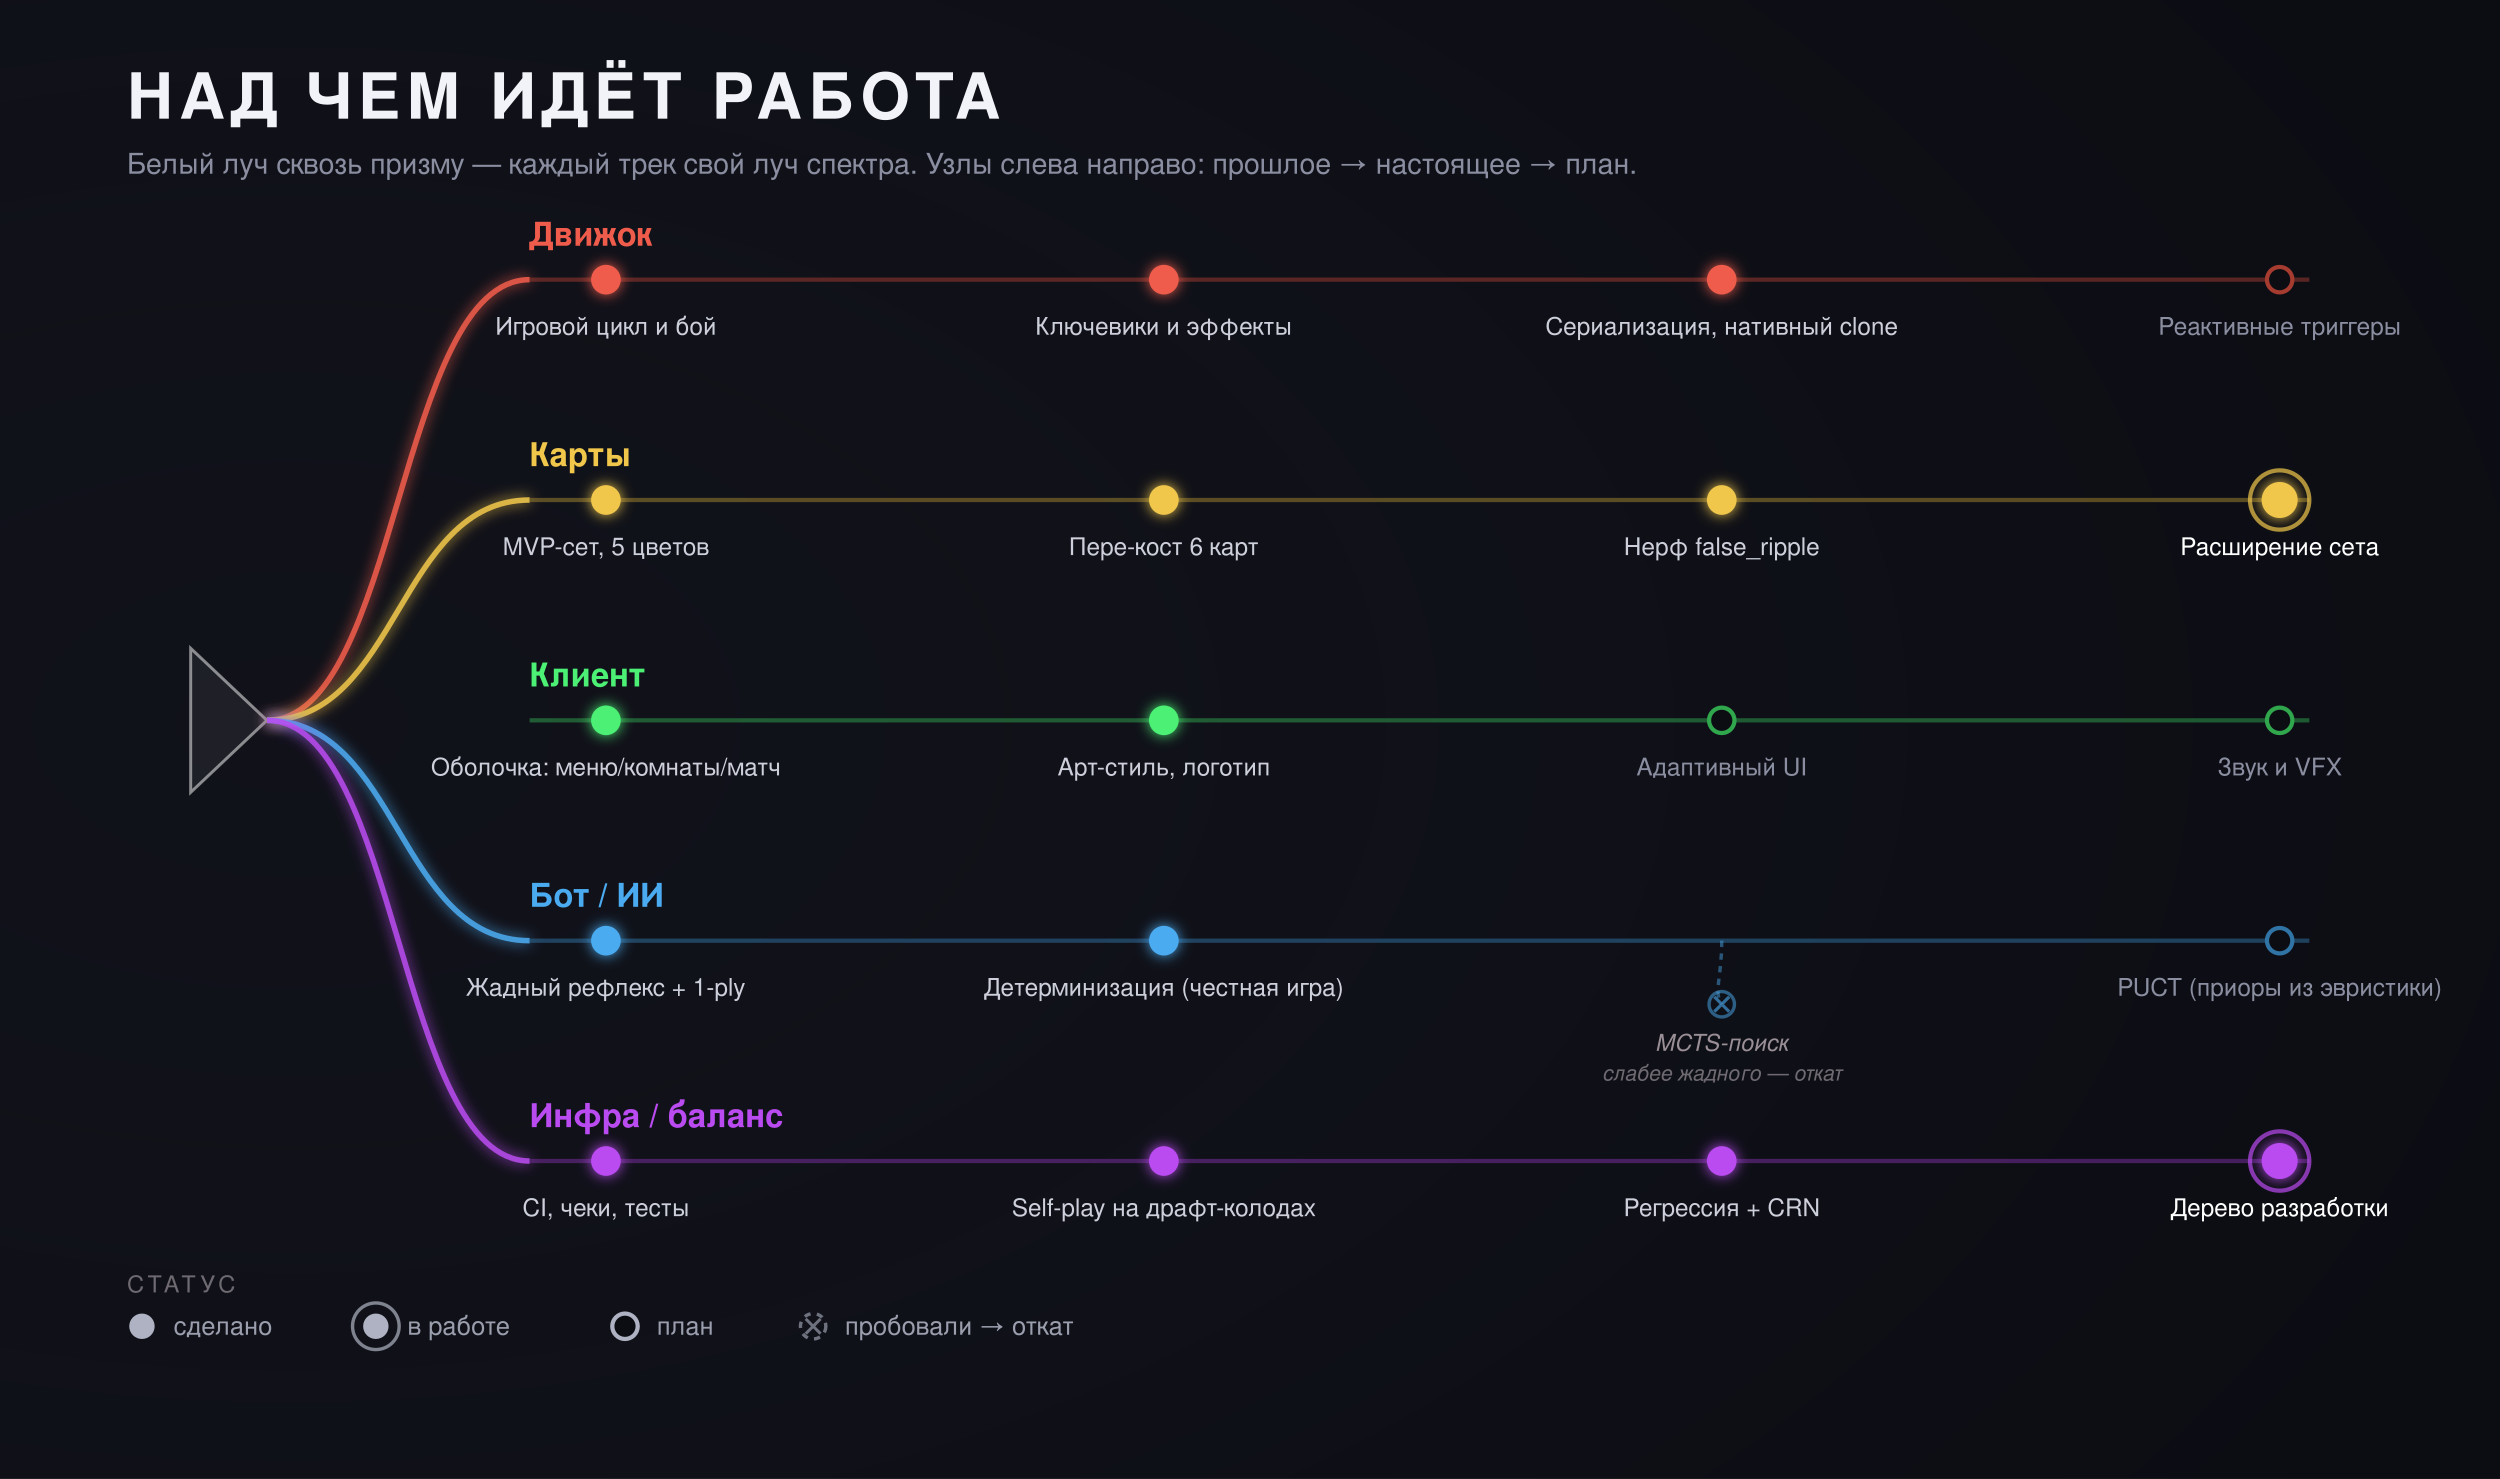
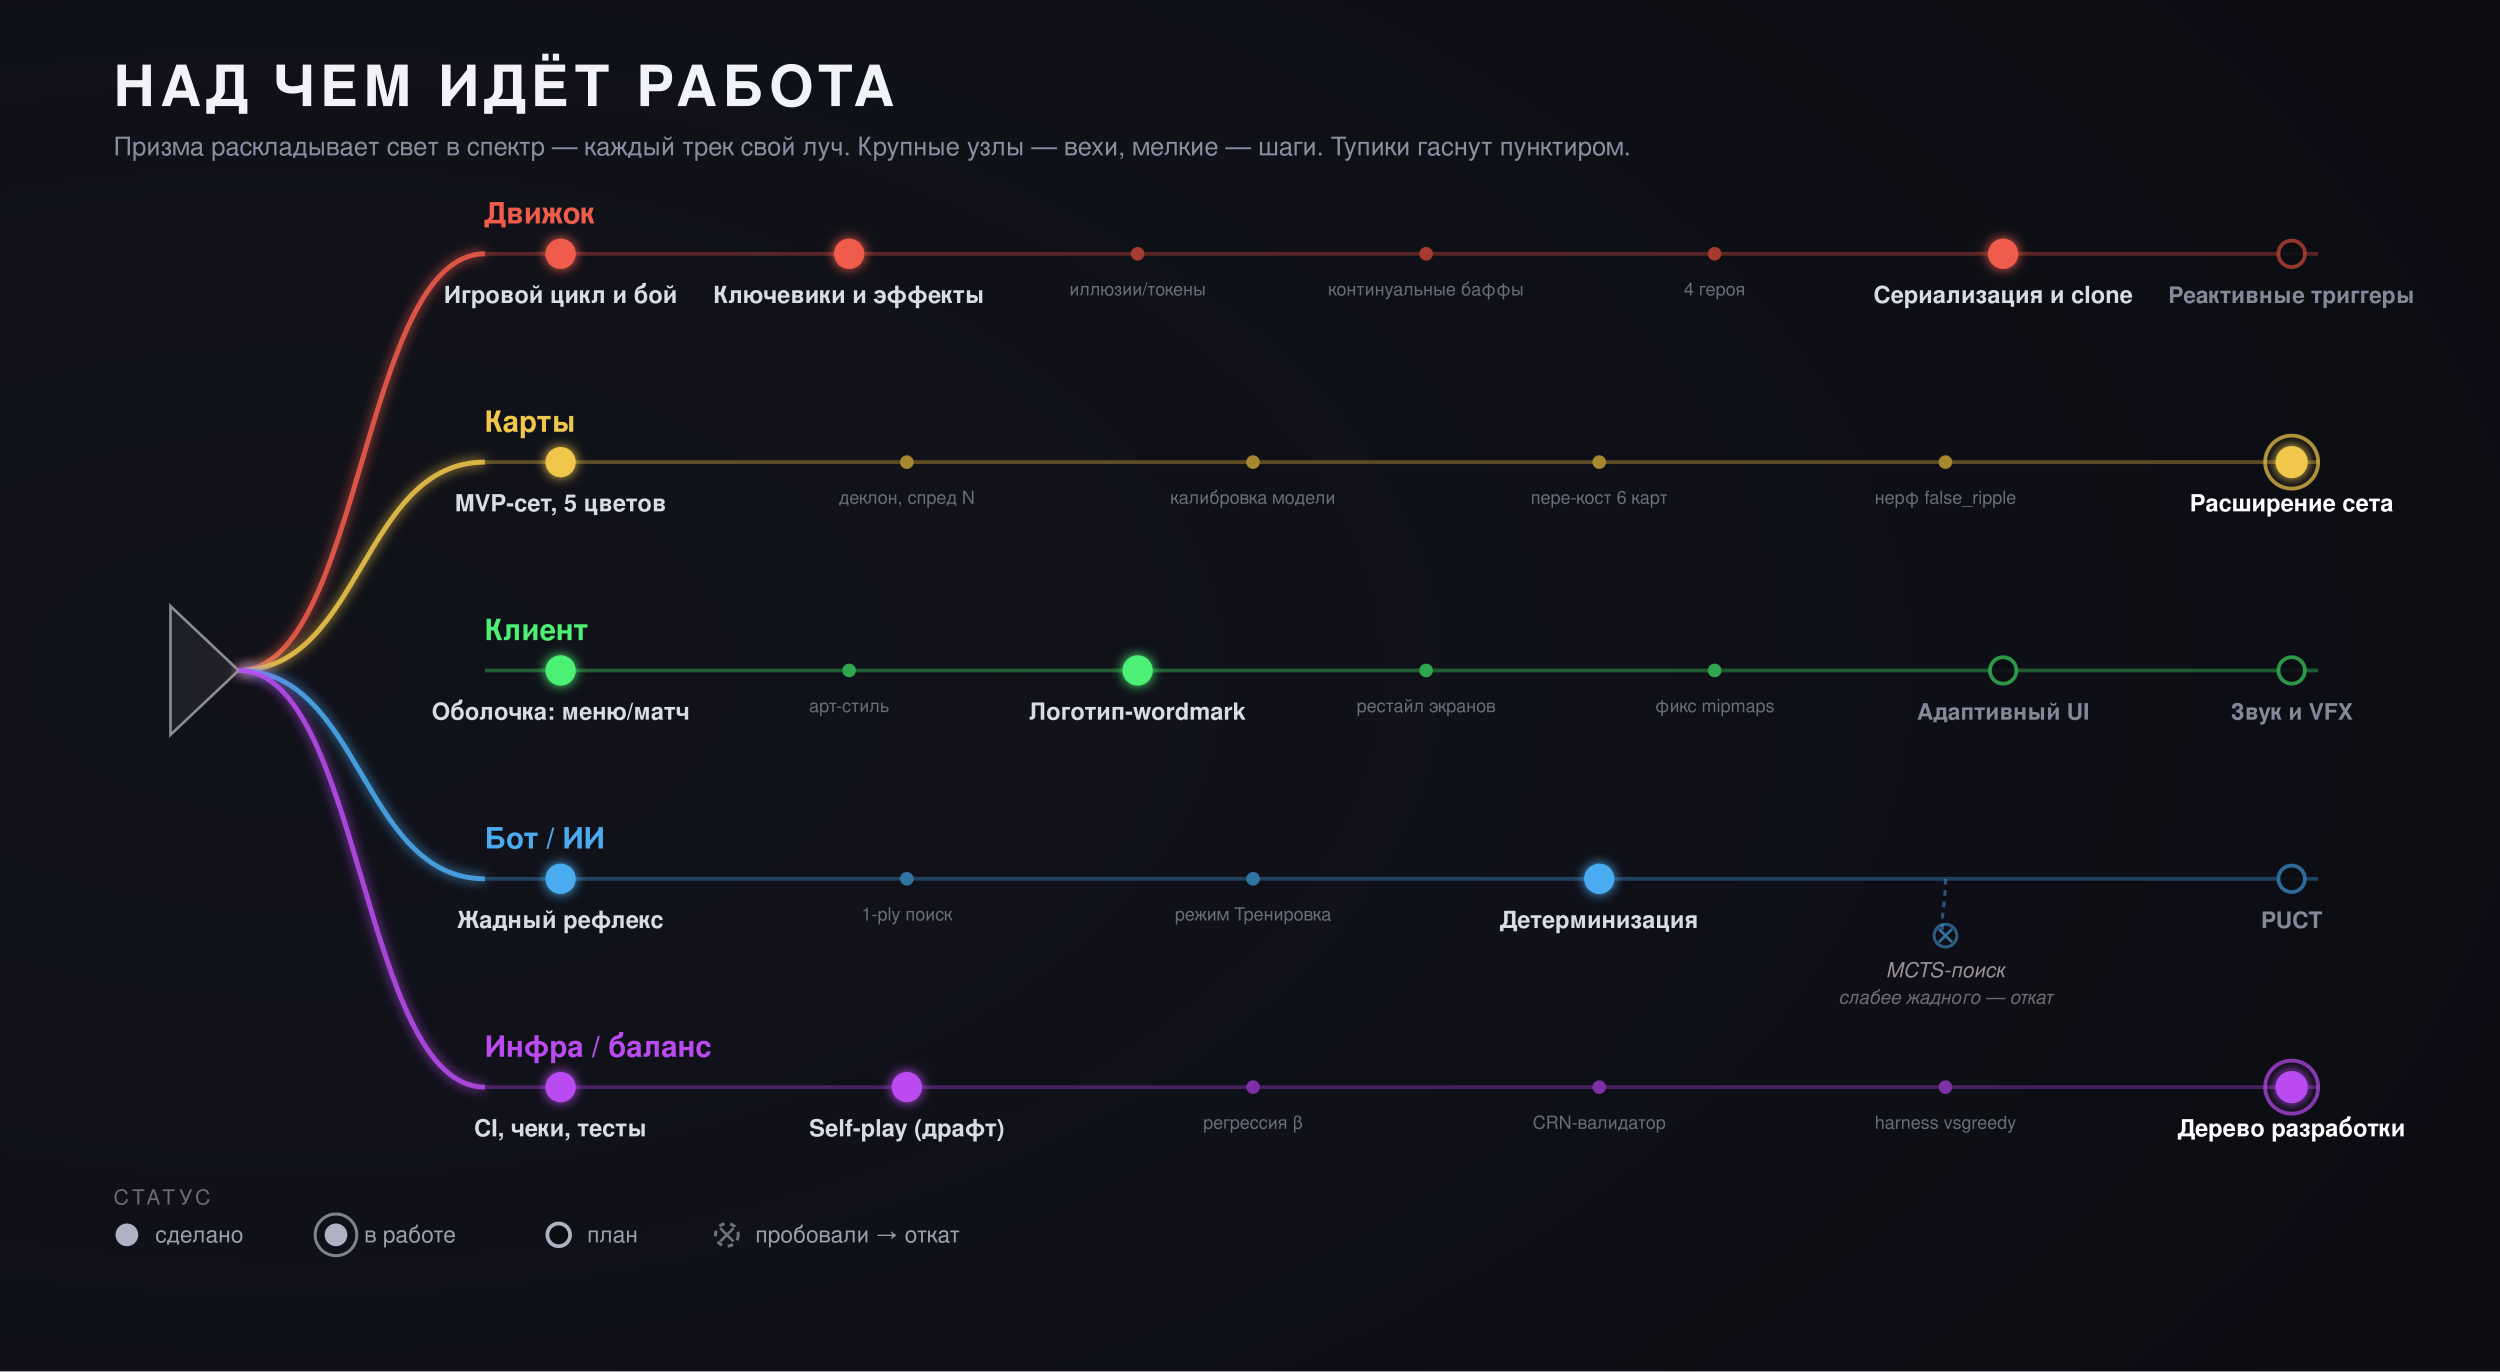
- <svg xmlns="http://www.w3.org/2000/svg" width="1180" height="698" viewBox="0 0 1180 698" font-family="Segoe UI, Helvetica, Arial, sans-serif">
+ <svg xmlns="http://www.w3.org/2000/svg" width="1320" height="724" viewBox="0 0 1320 724" font-family="Segoe UI, Helvetica, Arial, sans-serif">
  <defs>
    <filter id="glow" x="-60%" y="-60%" width="220%" height="220%">
      <feGaussianBlur stdDeviation="3.2" result="b" />
      <feMerge>
        <feMergeNode in="b" />
        <feMergeNode in="SourceGraphic" />
      </feMerge>
    </filter>
    <filter id="softglow" x="-80%" y="-80%" width="260%" height="260%">
      <feGaussianBlur stdDeviation="7" />
    </filter>
    <radialGradient id="bg" cx="12%" cy="49%" r="95%">
      <stop offset="0%" stop-color="#16172170" />
      <stop offset="100%" stop-color="#0c0d13" />
    </radialGradient>
  </defs>
-   <rect width="1180" height="698" fill="#0c0d13" />
-   <rect width="1180" height="698" fill="url(#bg)" />
+   <rect width="1320" height="724" fill="#0c0d13" />
+   <rect width="1320" height="724" fill="url(#bg)" />
  <text x="60" y="56" fill="#f2f3f8" font-size="30" font-weight="700" letter-spacing="3">НАД ЧЕМ ИДЁТ РАБОТА</text>
-   <text x="60" y="82" fill="#8a8ea0" font-size="13.5">Белый луч сквозь призму — каждый трек свой луч спектра. Узлы слева направо: прошлое → настоящее → план.</text>
-   <line x1="32" y1="340.0" x2="96" y2="340.0" stroke="#ffffff" stroke-width="3" opacity="0.85" filter="url(#glow)" />
-   <polygon points="90,306.0 126,340.0 90,374.0" fill="#ffffff" opacity="0.06" />
-   <polygon points="90,306.0 126,340.0 90,374.0" fill="none" stroke="#ffffff" stroke-width="1.4" opacity="0.5" />
-   <path d="M126,340.0 C188.0,340.0 188.0,132 250,132" fill="none" stroke="#f05c4b" stroke-width="2.6" opacity="0.9" filter="url(#glow)" />
-   <line x1="250" y1="132" x2="1090" y2="132" stroke="#a63b30" stroke-width="2" opacity="0.5" />
-   <text x="250" y="116" fill="#f05c4b" font-size="15.5" font-weight="700">Движок</text>
-   <circle cx="286.0" cy="132" r="7" fill="#f05c4b" filter="url(#glow)" />
-   <text x="286.0" y="158" fill="#cdd0db" font-size="11.5" text-anchor="middle" opacity="1">Игровой цикл и бой</text>
-   <circle cx="549.333" cy="132" r="7" fill="#f05c4b" filter="url(#glow)" />
-   <text x="549.333" y="158" fill="#cdd0db" font-size="11.5" text-anchor="middle" opacity="1">Ключевики и эффекты</text>
-   <circle cx="812.667" cy="132" r="7" fill="#f05c4b" filter="url(#glow)" />
-   <text x="812.667" y="158" fill="#cdd0db" font-size="11.5" text-anchor="middle" opacity="1">Сериализация, нативный clone</text>
-   <circle cx="1076.0" cy="132" r="6" fill="#0c0d13" stroke="#a63b30" stroke-width="2" />
-   <text x="1076.0" y="158" fill="#8a8ea0" font-size="11.5" text-anchor="middle" opacity="1">Реактивные триггеры</text>
-   <path d="M126,340.0 C188.0,340.0 188.0,236 250,236" fill="none" stroke="#f0c74b" stroke-width="2.6" opacity="0.9" filter="url(#glow)" />
-   <line x1="250" y1="236" x2="1090" y2="236" stroke="#a68830" stroke-width="2" opacity="0.5" />
-   <text x="250" y="220" fill="#f0c74b" font-size="15.5" font-weight="700">Карты</text>
-   <circle cx="286.0" cy="236" r="7" fill="#f0c74b" filter="url(#glow)" />
-   <text x="286.0" y="262" fill="#cdd0db" font-size="11.5" text-anchor="middle" opacity="1">MVP-сет, 5 цветов</text>
-   <circle cx="549.333" cy="236" r="7" fill="#f0c74b" filter="url(#glow)" />
-   <text x="549.333" y="262" fill="#cdd0db" font-size="11.5" text-anchor="middle" opacity="1">Пере-кост 6 карт</text>
-   <circle cx="812.667" cy="236" r="7" fill="#f0c74b" filter="url(#glow)" />
-   <text x="812.667" y="262" fill="#cdd0db" font-size="11.5" text-anchor="middle" opacity="1">Нерф false_ripple</text>
-   <circle cx="1076.0" cy="236" r="14" fill="none" stroke="#f0c74b" stroke-width="2" opacity="0.7" />
-   <circle cx="1076.0" cy="236" r="8.5" fill="#f0c74b" filter="url(#glow)" />
-   <text x="1076.0" y="262" fill="#ffffff" font-size="11.5" text-anchor="middle" opacity="1">Расширение сета</text>
-   <path d="M126,340.0 C188.0,340.0 188.0,340 250,340" fill="none" stroke="#4bf074" stroke-width="2.6" opacity="0.9" filter="url(#glow)" />
-   <line x1="250" y1="340" x2="1090" y2="340" stroke="#30a64d" stroke-width="2" opacity="0.5" />
-   <text x="250" y="324" fill="#4bf074" font-size="15.5" font-weight="700">Клиент</text>
-   <circle cx="286.0" cy="340" r="7" fill="#4bf074" filter="url(#glow)" />
-   <text x="286.0" y="366" fill="#cdd0db" font-size="11.5" text-anchor="middle" opacity="1">Оболочка: меню/комнаты/матч</text>
-   <circle cx="549.333" cy="340" r="7" fill="#4bf074" filter="url(#glow)" />
-   <text x="549.333" y="366" fill="#cdd0db" font-size="11.5" text-anchor="middle" opacity="1">Арт-стиль, логотип</text>
-   <circle cx="812.667" cy="340" r="6" fill="#0c0d13" stroke="#30a64d" stroke-width="2" />
-   <text x="812.667" y="366" fill="#8a8ea0" font-size="11.5" text-anchor="middle" opacity="1">Адаптивный UI</text>
-   <circle cx="1076.0" cy="340" r="6" fill="#0c0d13" stroke="#30a64d" stroke-width="2" />
-   <text x="1076.0" y="366" fill="#8a8ea0" font-size="11.5" text-anchor="middle" opacity="1">Звук и VFX</text>
-   <path d="M126,340.0 C188.0,340.0 188.0,444 250,444" fill="none" stroke="#4babf0" stroke-width="2.6" opacity="0.9" filter="url(#glow)" />
-   <line x1="250" y1="444" x2="1090" y2="444" stroke="#3074a6" stroke-width="2" opacity="0.5" />
-   <text x="250" y="428" fill="#4babf0" font-size="15.5" font-weight="700">Бот / ИИ</text>
-   <circle cx="286.0" cy="444" r="7" fill="#4babf0" filter="url(#glow)" />
-   <text x="286.0" y="470" fill="#cdd0db" font-size="11.5" text-anchor="middle" opacity="1">Жадный рефлекс + 1-ply</text>
-   <circle cx="549.333" cy="444" r="7" fill="#4babf0" filter="url(#glow)" />
-   <text x="549.333" y="470" fill="#cdd0db" font-size="11.5" text-anchor="middle" opacity="1">Детерминизация (честная игра)</text>
-   <path d="M812.667,444 C812.667,462 808.667,468 812.667,474" fill="none" stroke="#4babf0" stroke-width="1.6" stroke-dasharray="3 3" opacity="0.45" />
-   <circle cx="812.667" cy="474" r="6" fill="none" stroke="#4babf0" stroke-width="1.6" opacity="0.5" />
-   <path d="M809.167,470.5 L816.167,477.5 M816.167,470.5 L809.167,477.5" stroke="#4babf0" stroke-width="1.5" opacity="0.6" />
-   <text x="812.667" y="496" fill="#9a8f96" font-size="11" text-anchor="middle" font-style="italic">MCTS-поиск</text>
-   <text x="812.667" y="510" fill="#6f6a72" font-size="10" text-anchor="middle" font-style="italic">слабее жадного — откат</text>
-   <circle cx="1076.0" cy="444" r="6" fill="#0c0d13" stroke="#3074a6" stroke-width="2" />
-   <text x="1076.0" y="470" fill="#8a8ea0" font-size="11.5" text-anchor="middle" opacity="1">PUCT (приоры из эвристики)</text>
-   <path d="M126,340.0 C188.0,340.0 188.0,548 250,548" fill="none" stroke="#b94bf0" stroke-width="2.6" opacity="0.9" filter="url(#glow)" />
-   <line x1="250" y1="548" x2="1090" y2="548" stroke="#7e30a6" stroke-width="2" opacity="0.5" />
-   <text x="250" y="532" fill="#b94bf0" font-size="15.5" font-weight="700">Инфра / баланс</text>
-   <circle cx="286.0" cy="548" r="7" fill="#b94bf0" filter="url(#glow)" />
-   <text x="286.0" y="574" fill="#cdd0db" font-size="11.5" text-anchor="middle" opacity="1">CI, чеки, тесты</text>
-   <circle cx="549.333" cy="548" r="7" fill="#b94bf0" filter="url(#glow)" />
-   <text x="549.333" y="574" fill="#cdd0db" font-size="11.5" text-anchor="middle" opacity="1">Self-play на драфт-колодах</text>
-   <circle cx="812.667" cy="548" r="7" fill="#b94bf0" filter="url(#glow)" />
-   <text x="812.667" y="574" fill="#cdd0db" font-size="11.5" text-anchor="middle" opacity="1">Регрессия + CRN</text>
-   <circle cx="1076.0" cy="548" r="14" fill="none" stroke="#b94bf0" stroke-width="2" opacity="0.7" />
-   <circle cx="1076.0" cy="548" r="8.5" fill="#b94bf0" filter="url(#glow)" />
-   <text x="1076.0" y="574" fill="#ffffff" font-size="11.5" text-anchor="middle" opacity="1">Дерево разработки</text>
-   <text x="60" y="610" fill="#6f6a72" font-size="11" letter-spacing="2">СТАТУС</text>
-   <circle cx="67" cy="626" r="6" fill="#aeb2c2" />
-   <text x="82" y="630" fill="#9a9ead" font-size="12">сделано</text>
-   <circle cx="177.4" cy="626" r="11" fill="none" stroke="#aeb2c2" stroke-width="1.6" opacity="0.7" />
-   <circle cx="177.4" cy="626" r="6" fill="#aeb2c2" />
-   <text x="192.4" y="630" fill="#9a9ead" font-size="12">в работе</text>
-   <circle cx="295.0" cy="626" r="6" fill="#0c0d13" stroke="#aeb2c2" stroke-width="2" />
-   <text x="310.0" y="630" fill="#9a9ead" font-size="12">план</text>
-   <circle cx="383.8" cy="626" r="6" fill="none" stroke="#aeb2c2" stroke-width="1.6" stroke-dasharray="3 3" opacity="0.6" />
-   <path d="M380.3,622.5 L387.3,629.5 M387.3,622.5 L380.3,629.5" stroke="#aeb2c2" stroke-width="1.4" opacity="0.6" />
-   <text x="398.8" y="630" fill="#9a9ead" font-size="12">пробовали → откат</text>
+   <text x="60" y="82" fill="#8a8ea0" font-size="13.5">Призма раскладывает свет в спектр — каждый трек свой луч. Крупные узлы — вехи, мелкие — шаги. Тупики гаснут пунктиром.</text>
+   <line x1="32" y1="354.0" x2="96" y2="354.0" stroke="#ffffff" stroke-width="3" opacity="0.85" filter="url(#glow)" />
+   <polygon points="90,320.0 126,354.0 90,388.0" fill="#ffffff" opacity="0.06" />
+   <polygon points="90,320.0 126,354.0 90,388.0" fill="none" stroke="#ffffff" stroke-width="1.4" opacity="0.5" />
+   <path d="M126,354.0 C191.0,354.0 191.0,134 256,134" fill="none" stroke="#f05c4b" stroke-width="2.6" opacity="0.9" filter="url(#glow)" />
+   <line x1="256" y1="134" x2="1224" y2="134" stroke="#a63b30" stroke-width="2" opacity="0.5" />
+   <text x="256" y="118" fill="#f05c4b" font-size="15.5" font-weight="700">Движок</text>
+   <circle cx="296.0" cy="134" r="8" fill="#f05c4b" filter="url(#glow)" />
+   <text x="296.0" y="160" fill="#dadce5" font-size="12.5" font-weight="600" text-anchor="middle" opacity="1">Игровой цикл и бой</text>
+   <circle cx="448.333" cy="134" r="8" fill="#f05c4b" filter="url(#glow)" />
+   <text x="448.333" y="160" fill="#dadce5" font-size="12.5" font-weight="600" text-anchor="middle" opacity="1">Ключевики и эффекты</text>
+   <circle cx="600.667" cy="134" r="3.6" fill="#a63b30" />
+   <text x="600.667" y="156" fill="#9094a3" font-size="9.5" font-weight="400" text-anchor="middle" opacity="0.7">иллюзии/токены</text>
+   <circle cx="753.0" cy="134" r="3.6" fill="#a63b30" />
+   <text x="753.0" y="156" fill="#9094a3" font-size="9.5" font-weight="400" text-anchor="middle" opacity="0.7">континуальные баффы</text>
+   <circle cx="905.333" cy="134" r="3.6" fill="#a63b30" />
+   <text x="905.333" y="156" fill="#9094a3" font-size="9.5" font-weight="400" text-anchor="middle" opacity="0.7">4 героя</text>
+   <circle cx="1057.667" cy="134" r="8" fill="#f05c4b" filter="url(#glow)" />
+   <text x="1057.667" y="160" fill="#dadce5" font-size="12.5" font-weight="600" text-anchor="middle" opacity="1">Сериализация и clone</text>
+   <circle cx="1210.0" cy="134" r="7" fill="#0c0d13" stroke="#a63b30" stroke-width="2" opacity="0.9" />
+   <text x="1210.0" y="160" fill="#8a8ea0" font-size="12" font-weight="600" text-anchor="middle" opacity="0.95">Реактивные триггеры</text>
+   <path d="M126,354.0 C191.0,354.0 191.0,244 256,244" fill="none" stroke="#f0c74b" stroke-width="2.6" opacity="0.9" filter="url(#glow)" />
+   <line x1="256" y1="244" x2="1224" y2="244" stroke="#a68830" stroke-width="2" opacity="0.5" />
+   <text x="256" y="228" fill="#f0c74b" font-size="15.5" font-weight="700">Карты</text>
+   <circle cx="296.0" cy="244" r="8" fill="#f0c74b" filter="url(#glow)" />
+   <text x="296.0" y="270" fill="#dadce5" font-size="12.5" font-weight="600" text-anchor="middle" opacity="1">MVP-сет, 5 цветов</text>
+   <circle cx="478.8" cy="244" r="3.6" fill="#a68830" />
+   <text x="478.8" y="266" fill="#9094a3" font-size="9.5" font-weight="400" text-anchor="middle" opacity="0.7">деклон, спред N</text>
+   <circle cx="661.6" cy="244" r="3.6" fill="#a68830" />
+   <text x="661.6" y="266" fill="#9094a3" font-size="9.5" font-weight="400" text-anchor="middle" opacity="0.7">калибровка модели</text>
+   <circle cx="844.4" cy="244" r="3.6" fill="#a68830" />
+   <text x="844.4" y="266" fill="#9094a3" font-size="9.5" font-weight="400" text-anchor="middle" opacity="0.7">пере-кост 6 карт</text>
+   <circle cx="1027.2" cy="244" r="3.6" fill="#a68830" />
+   <text x="1027.2" y="266" fill="#9094a3" font-size="9.5" font-weight="400" text-anchor="middle" opacity="0.7">нерф false_ripple</text>
+   <circle cx="1210.0" cy="244" r="14" fill="none" stroke="#f0c74b" stroke-width="2" opacity="0.7" />
+   <circle cx="1210.0" cy="244" r="8.5" fill="#f0c74b" filter="url(#glow)" />
+   <text x="1210.0" y="270" fill="#ffffff" font-size="12.5" font-weight="600" text-anchor="middle" opacity="1">Расширение сета</text>
+   <path d="M126,354.0 C191.0,354.0 191.0,354 256,354" fill="none" stroke="#4bf074" stroke-width="2.6" opacity="0.9" filter="url(#glow)" />
+   <line x1="256" y1="354" x2="1224" y2="354" stroke="#30a64d" stroke-width="2" opacity="0.5" />
+   <text x="256" y="338" fill="#4bf074" font-size="15.5" font-weight="700">Клиент</text>
+   <circle cx="296.0" cy="354" r="8" fill="#4bf074" filter="url(#glow)" />
+   <text x="296.0" y="380" fill="#dadce5" font-size="12.5" font-weight="600" text-anchor="middle" opacity="1">Оболочка: меню/матч</text>
+   <circle cx="448.333" cy="354" r="3.6" fill="#30a64d" />
+   <text x="448.333" y="376" fill="#9094a3" font-size="9.5" font-weight="400" text-anchor="middle" opacity="0.7">арт-стиль</text>
+   <circle cx="600.667" cy="354" r="8" fill="#4bf074" filter="url(#glow)" />
+   <text x="600.667" y="380" fill="#dadce5" font-size="12.5" font-weight="600" text-anchor="middle" opacity="1">Логотип-wordmark</text>
+   <circle cx="753.0" cy="354" r="3.6" fill="#30a64d" />
+   <text x="753.0" y="376" fill="#9094a3" font-size="9.5" font-weight="400" text-anchor="middle" opacity="0.7">рестайл экранов</text>
+   <circle cx="905.333" cy="354" r="3.6" fill="#30a64d" />
+   <text x="905.333" y="376" fill="#9094a3" font-size="9.5" font-weight="400" text-anchor="middle" opacity="0.7">фикс mipmaps</text>
+   <circle cx="1057.667" cy="354" r="7" fill="#0c0d13" stroke="#30a64d" stroke-width="2" opacity="0.9" />
+   <text x="1057.667" y="380" fill="#8a8ea0" font-size="12" font-weight="600" text-anchor="middle" opacity="0.95">Адаптивный UI</text>
+   <circle cx="1210.0" cy="354" r="7" fill="#0c0d13" stroke="#30a64d" stroke-width="2" opacity="0.9" />
+   <text x="1210.0" y="380" fill="#8a8ea0" font-size="12" font-weight="600" text-anchor="middle" opacity="0.95">Звук и VFX</text>
+   <path d="M126,354.0 C191.0,354.0 191.0,464 256,464" fill="none" stroke="#4babf0" stroke-width="2.6" opacity="0.9" filter="url(#glow)" />
+   <line x1="256" y1="464" x2="1224" y2="464" stroke="#3074a6" stroke-width="2" opacity="0.5" />
+   <text x="256" y="448" fill="#4babf0" font-size="15.5" font-weight="700">Бот / ИИ</text>
+   <circle cx="296.0" cy="464" r="8" fill="#4babf0" filter="url(#glow)" />
+   <text x="296.0" y="490" fill="#dadce5" font-size="12.5" font-weight="600" text-anchor="middle" opacity="1">Жадный рефлекс</text>
+   <circle cx="478.8" cy="464" r="3.6" fill="#3074a6" />
+   <text x="478.8" y="486" fill="#9094a3" font-size="9.5" font-weight="400" text-anchor="middle" opacity="0.7">1-ply поиск</text>
+   <circle cx="661.6" cy="464" r="3.6" fill="#3074a6" />
+   <text x="661.6" y="486" fill="#9094a3" font-size="9.5" font-weight="400" text-anchor="middle" opacity="0.7">режим Тренировка</text>
+   <circle cx="844.4" cy="464" r="8" fill="#4babf0" filter="url(#glow)" />
+   <text x="844.4" y="490" fill="#dadce5" font-size="12.5" font-weight="600" text-anchor="middle" opacity="1">Детерминизация</text>
+   <path d="M1027.2,464 C1027.2,482 1023.2,488 1027.2,494" fill="none" stroke="#4babf0" stroke-width="1.6" stroke-dasharray="3 3" opacity="0.45" />
+   <circle cx="1027.2" cy="494" r="6" fill="none" stroke="#4babf0" stroke-width="1.6" opacity="0.5" />
+   <path d="M1023.7,490.5 L1030.7,497.5 M1030.7,490.5 L1023.7,497.5" stroke="#4babf0" stroke-width="1.5" opacity="0.6" />
+   <text x="1027.2" y="516" fill="#9a8f96" font-size="11" text-anchor="middle" font-style="italic">MCTS-поиск</text>
+   <text x="1027.2" y="530" fill="#6f6a72" font-size="10" text-anchor="middle" font-style="italic">слабее жадного — откат</text>
+   <circle cx="1210.0" cy="464" r="7" fill="#0c0d13" stroke="#3074a6" stroke-width="2" opacity="0.9" />
+   <text x="1210.0" y="490" fill="#8a8ea0" font-size="12" font-weight="600" text-anchor="middle" opacity="0.95">PUCT</text>
+   <path d="M126,354.0 C191.0,354.0 191.0,574 256,574" fill="none" stroke="#b94bf0" stroke-width="2.6" opacity="0.9" filter="url(#glow)" />
+   <line x1="256" y1="574" x2="1224" y2="574" stroke="#7e30a6" stroke-width="2" opacity="0.5" />
+   <text x="256" y="558" fill="#b94bf0" font-size="15.5" font-weight="700">Инфра / баланс</text>
+   <circle cx="296.0" cy="574" r="8" fill="#b94bf0" filter="url(#glow)" />
+   <text x="296.0" y="600" fill="#dadce5" font-size="12.5" font-weight="600" text-anchor="middle" opacity="1">CI, чеки, тесты</text>
+   <circle cx="478.8" cy="574" r="8" fill="#b94bf0" filter="url(#glow)" />
+   <text x="478.8" y="600" fill="#dadce5" font-size="12.5" font-weight="600" text-anchor="middle" opacity="1">Self-play (драфт)</text>
+   <circle cx="661.6" cy="574" r="3.6" fill="#7e30a6" />
+   <text x="661.6" y="596" fill="#9094a3" font-size="9.5" font-weight="400" text-anchor="middle" opacity="0.7">регрессия β</text>
+   <circle cx="844.4" cy="574" r="3.6" fill="#7e30a6" />
+   <text x="844.4" y="596" fill="#9094a3" font-size="9.5" font-weight="400" text-anchor="middle" opacity="0.7">CRN-валидатор</text>
+   <circle cx="1027.2" cy="574" r="3.6" fill="#7e30a6" />
+   <text x="1027.2" y="596" fill="#9094a3" font-size="9.5" font-weight="400" text-anchor="middle" opacity="0.7">harness vsgreedy</text>
+   <circle cx="1210.0" cy="574" r="14" fill="none" stroke="#b94bf0" stroke-width="2" opacity="0.7" />
+   <circle cx="1210.0" cy="574" r="8.5" fill="#b94bf0" filter="url(#glow)" />
+   <text x="1210.0" y="600" fill="#ffffff" font-size="12.5" font-weight="600" text-anchor="middle" opacity="1">Дерево разработки</text>
+   <text x="60" y="636" fill="#6f6a72" font-size="11" letter-spacing="2">СТАТУС</text>
+   <circle cx="67" cy="652" r="6" fill="#aeb2c2" />
+   <text x="82" y="656" fill="#9a9ead" font-size="12">сделано</text>
+   <circle cx="177.4" cy="652" r="11" fill="none" stroke="#aeb2c2" stroke-width="1.6" opacity="0.7" />
+   <circle cx="177.4" cy="652" r="6" fill="#aeb2c2" />
+   <text x="192.4" y="656" fill="#9a9ead" font-size="12">в работе</text>
+   <circle cx="295.0" cy="652" r="6" fill="#0c0d13" stroke="#aeb2c2" stroke-width="2" />
+   <text x="310.0" y="656" fill="#9a9ead" font-size="12">план</text>
+   <circle cx="383.8" cy="652" r="6" fill="none" stroke="#aeb2c2" stroke-width="1.6" stroke-dasharray="3 3" opacity="0.6" />
+   <path d="M380.3,648.5 L387.3,655.5 M387.3,648.5 L380.3,655.5" stroke="#aeb2c2" stroke-width="1.4" opacity="0.6" />
+   <text x="398.8" y="656" fill="#9a9ead" font-size="12">пробовали → откат</text>
</svg>
